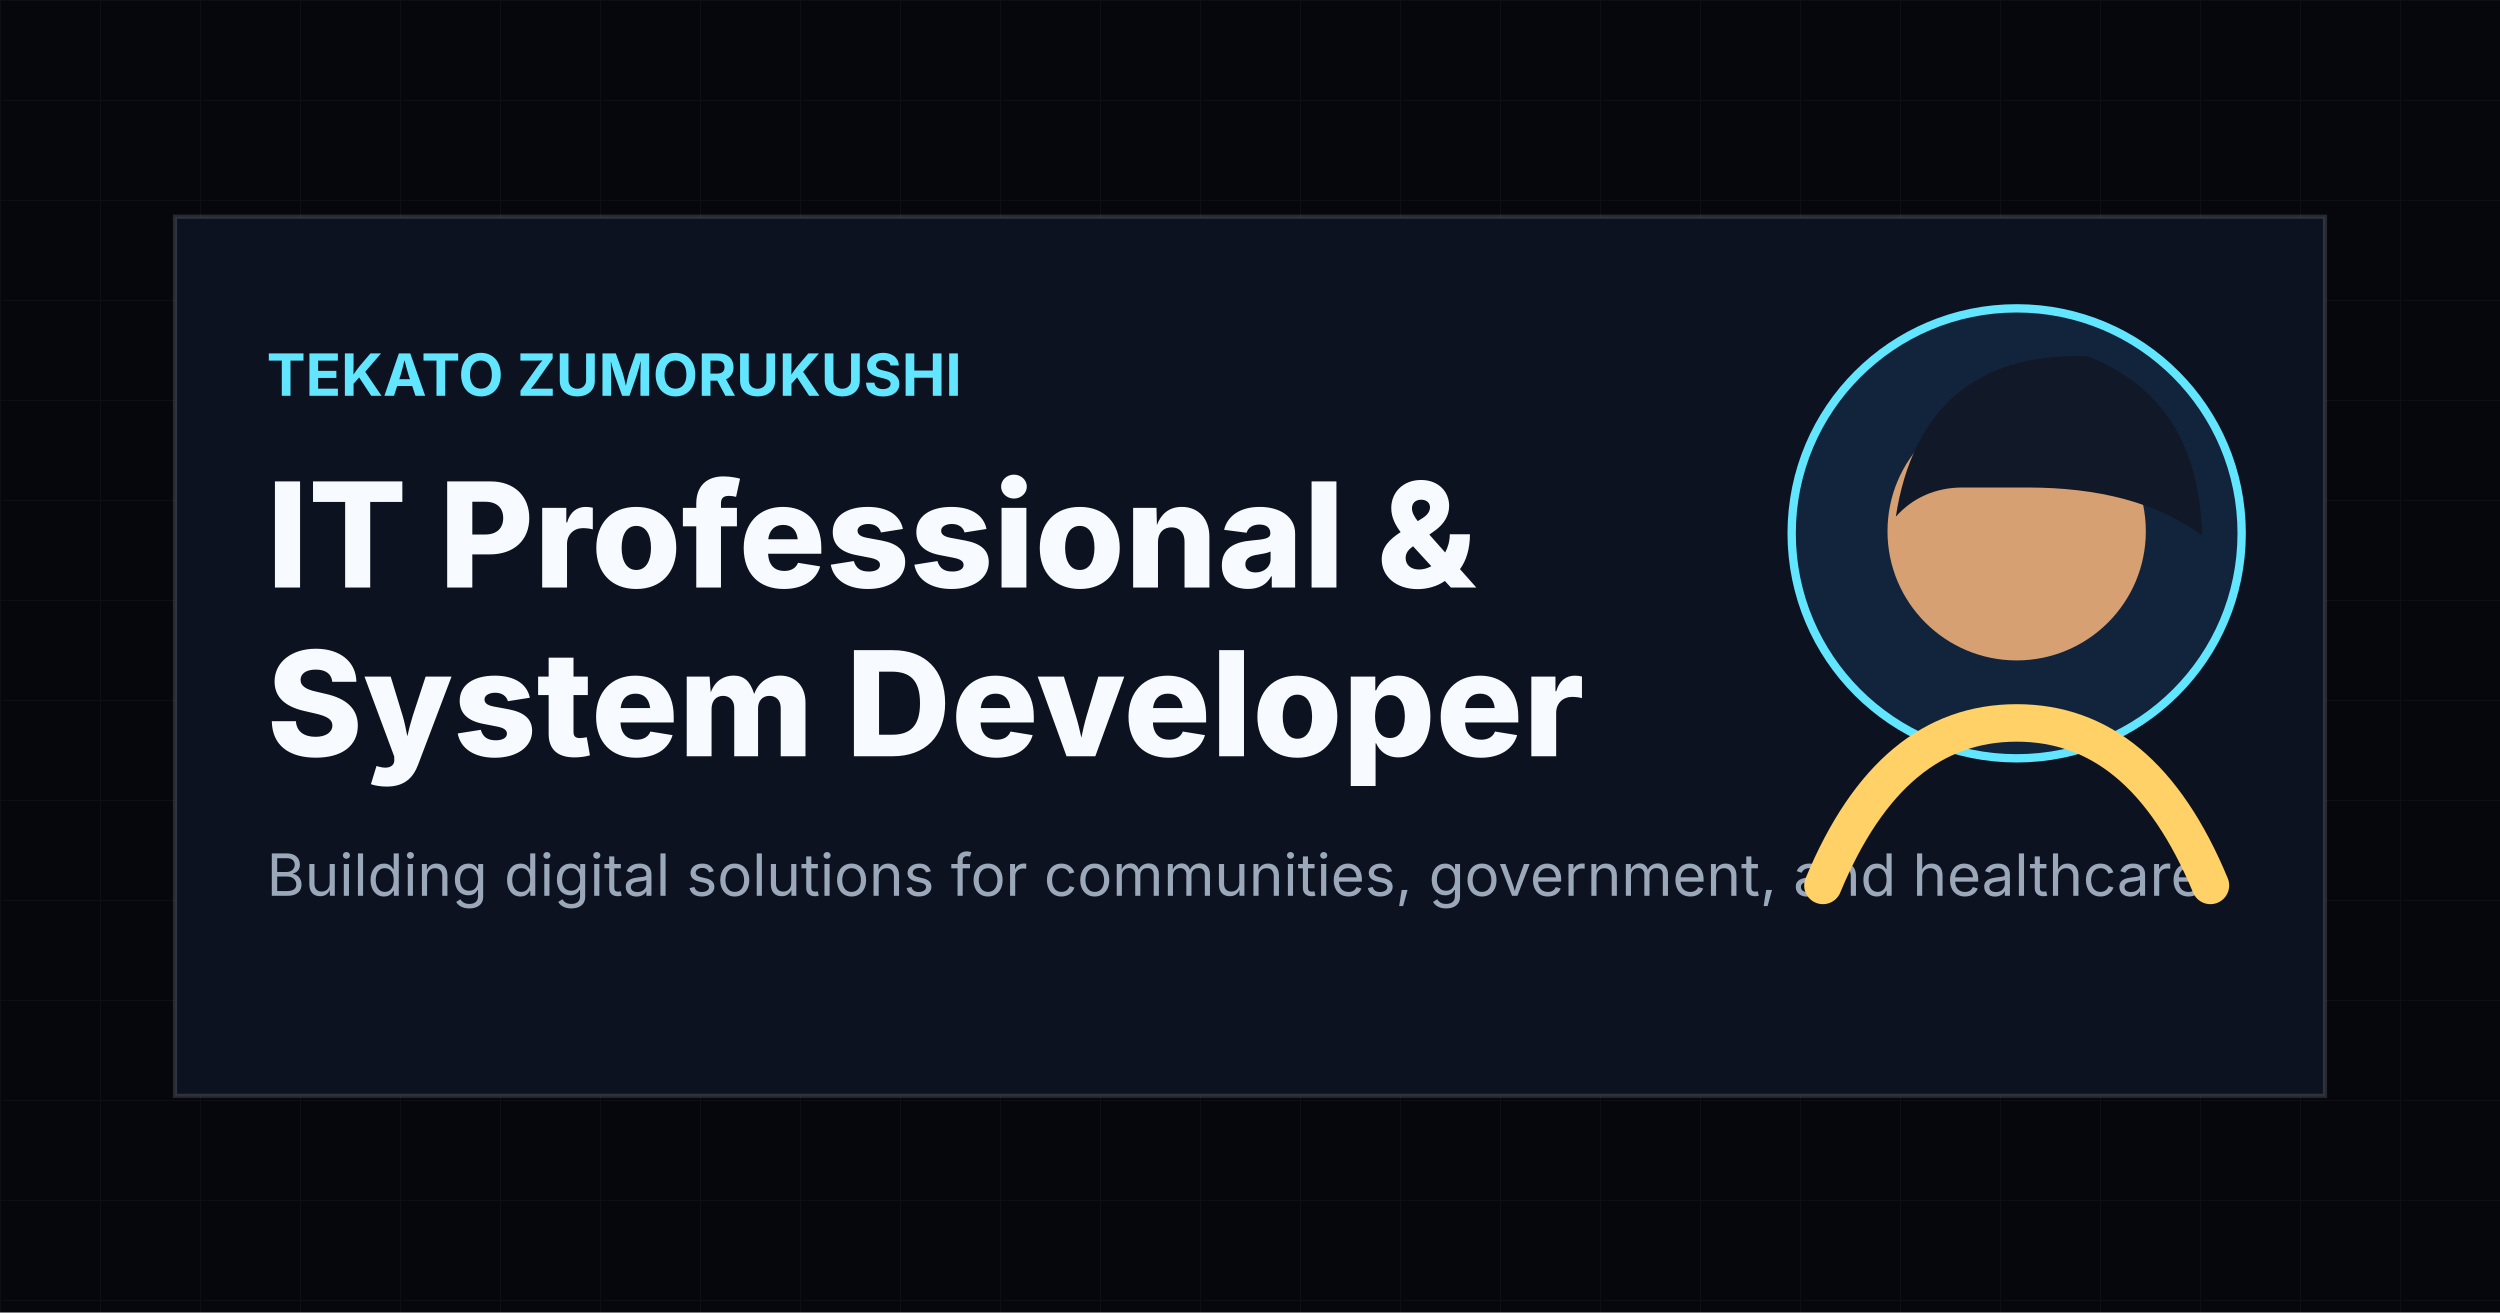
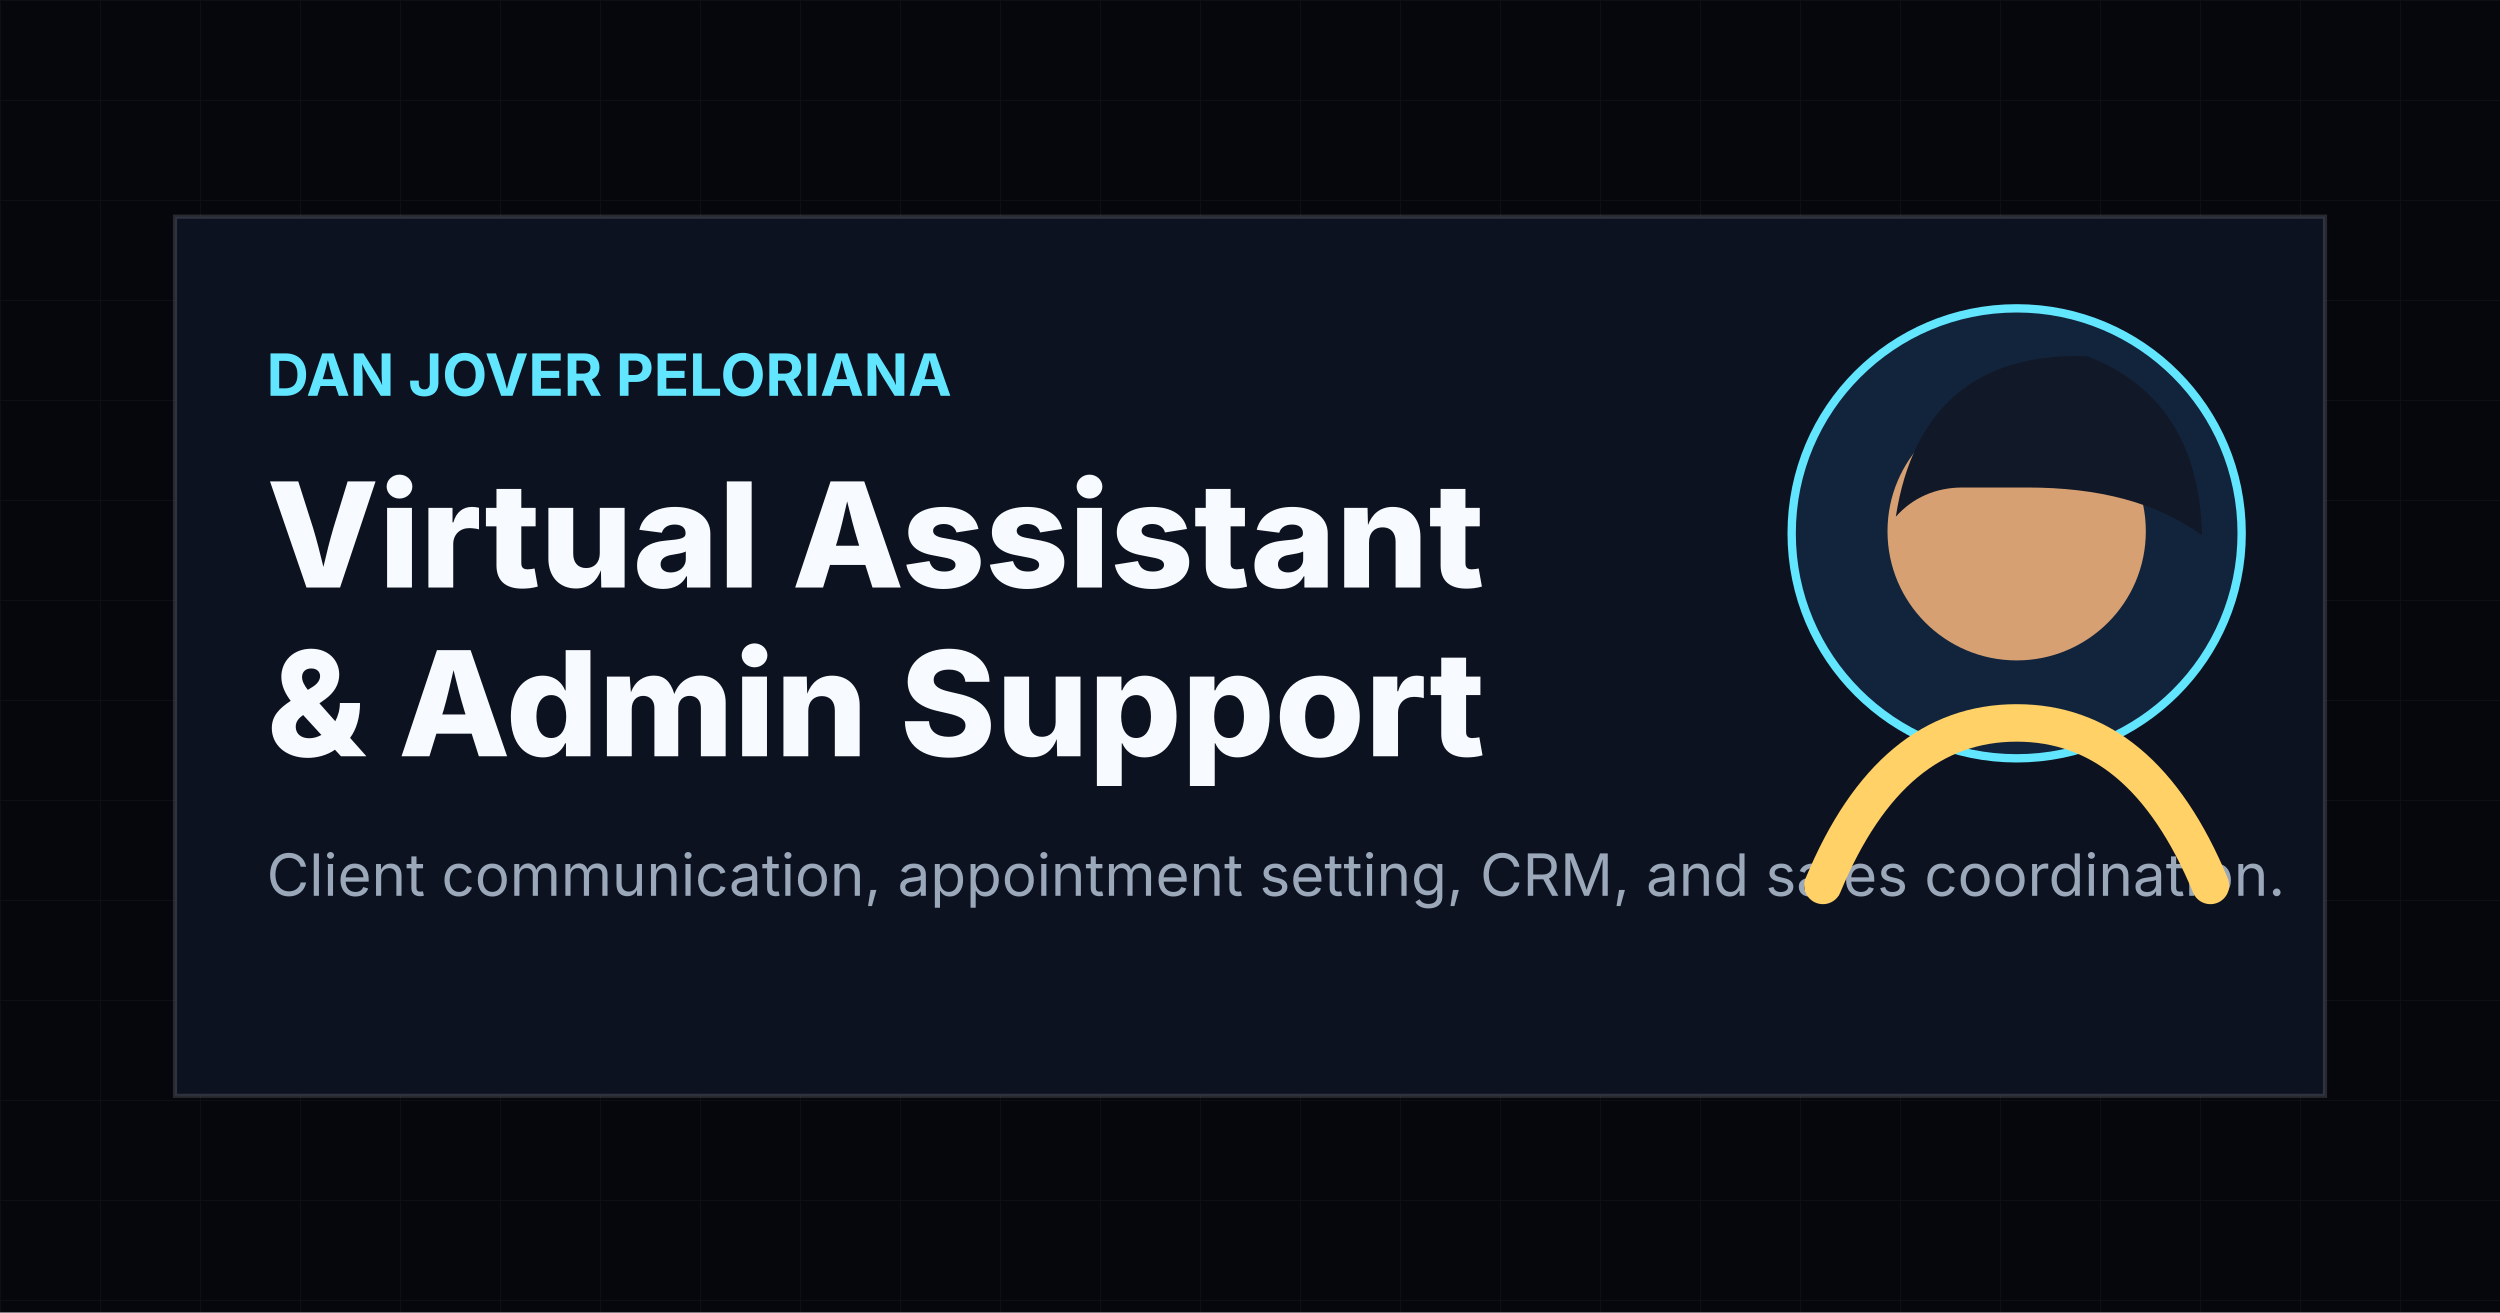
<svg xmlns="http://www.w3.org/2000/svg" width="1200" height="630" viewBox="0 0 1200 630" fill="none">
  <rect width="1200" height="630" fill="#05070D" />
  <path d="M0 0H1200V630H0V0Z" fill="url(#grid)" opacity=".45" />
  <path d="M84 104H1116V526H84V104Z" fill="#0D1220" stroke="rgba(255,255,255,.14)" stroke-width="2" />
-   <text x="128" y="190" fill="#62E6FF" font-family="Inter, Arial, sans-serif" font-size="28" font-weight="700">TEKATO ZUMORUKUSHI</text>
-   <text x="128" y="282" fill="#F7FBFF" font-family="Inter, Arial, sans-serif" font-size="70" font-weight="800">IT Professional &amp;</text>
-   <text x="128" y="363" fill="#F7FBFF" font-family="Inter, Arial, sans-serif" font-size="70" font-weight="800">System Developer</text>
-   <text x="128" y="430" fill="#9AA8BA" font-family="Inter, Arial, sans-serif" font-size="28">Building digital solutions for communities, government, and healthcare.</text>
+   <text x="128" y="190" fill="#62E6FF" font-family="Inter, Arial, sans-serif" font-size="28" font-weight="700">DAN JOVER PELORIANA</text>
+   <text x="128" y="282" fill="#F7FBFF" font-family="Inter, Arial, sans-serif" font-size="70" font-weight="800">Virtual Assistant</text>
+   <text x="128" y="363" fill="#F7FBFF" font-family="Inter, Arial, sans-serif" font-size="70" font-weight="800">&amp; Admin Support</text>
+   <text x="128" y="430" fill="#9AA8BA" font-family="Inter, Arial, sans-serif" font-size="28">Client communication, appointment setting, CRM, and sales coordination.</text>
  <circle cx="968" cy="256" r="108" fill="#12243C" stroke="#62E6FF" stroke-width="4" />
  <path d="M875 425C897 372 928 347 968 347C1008 347 1039 372 1061 425" stroke="#FFD166" stroke-width="18" stroke-linecap="round" />
  <circle cx="968" cy="255" r="62" fill="#D6A073" />
  <path d="M910 248C918 196 949 169 1002 171C1038 185 1056 214 1057 257C1035 241 1007 234 973 234H942C929 234 918 239 910 248Z" fill="#111827" />
  <defs>
    <pattern id="grid" width="48" height="48" patternUnits="userSpaceOnUse">
      <path d="M48 0H0V48" stroke="white" stroke-opacity=".07" />
    </pattern>
  </defs>
</svg>
